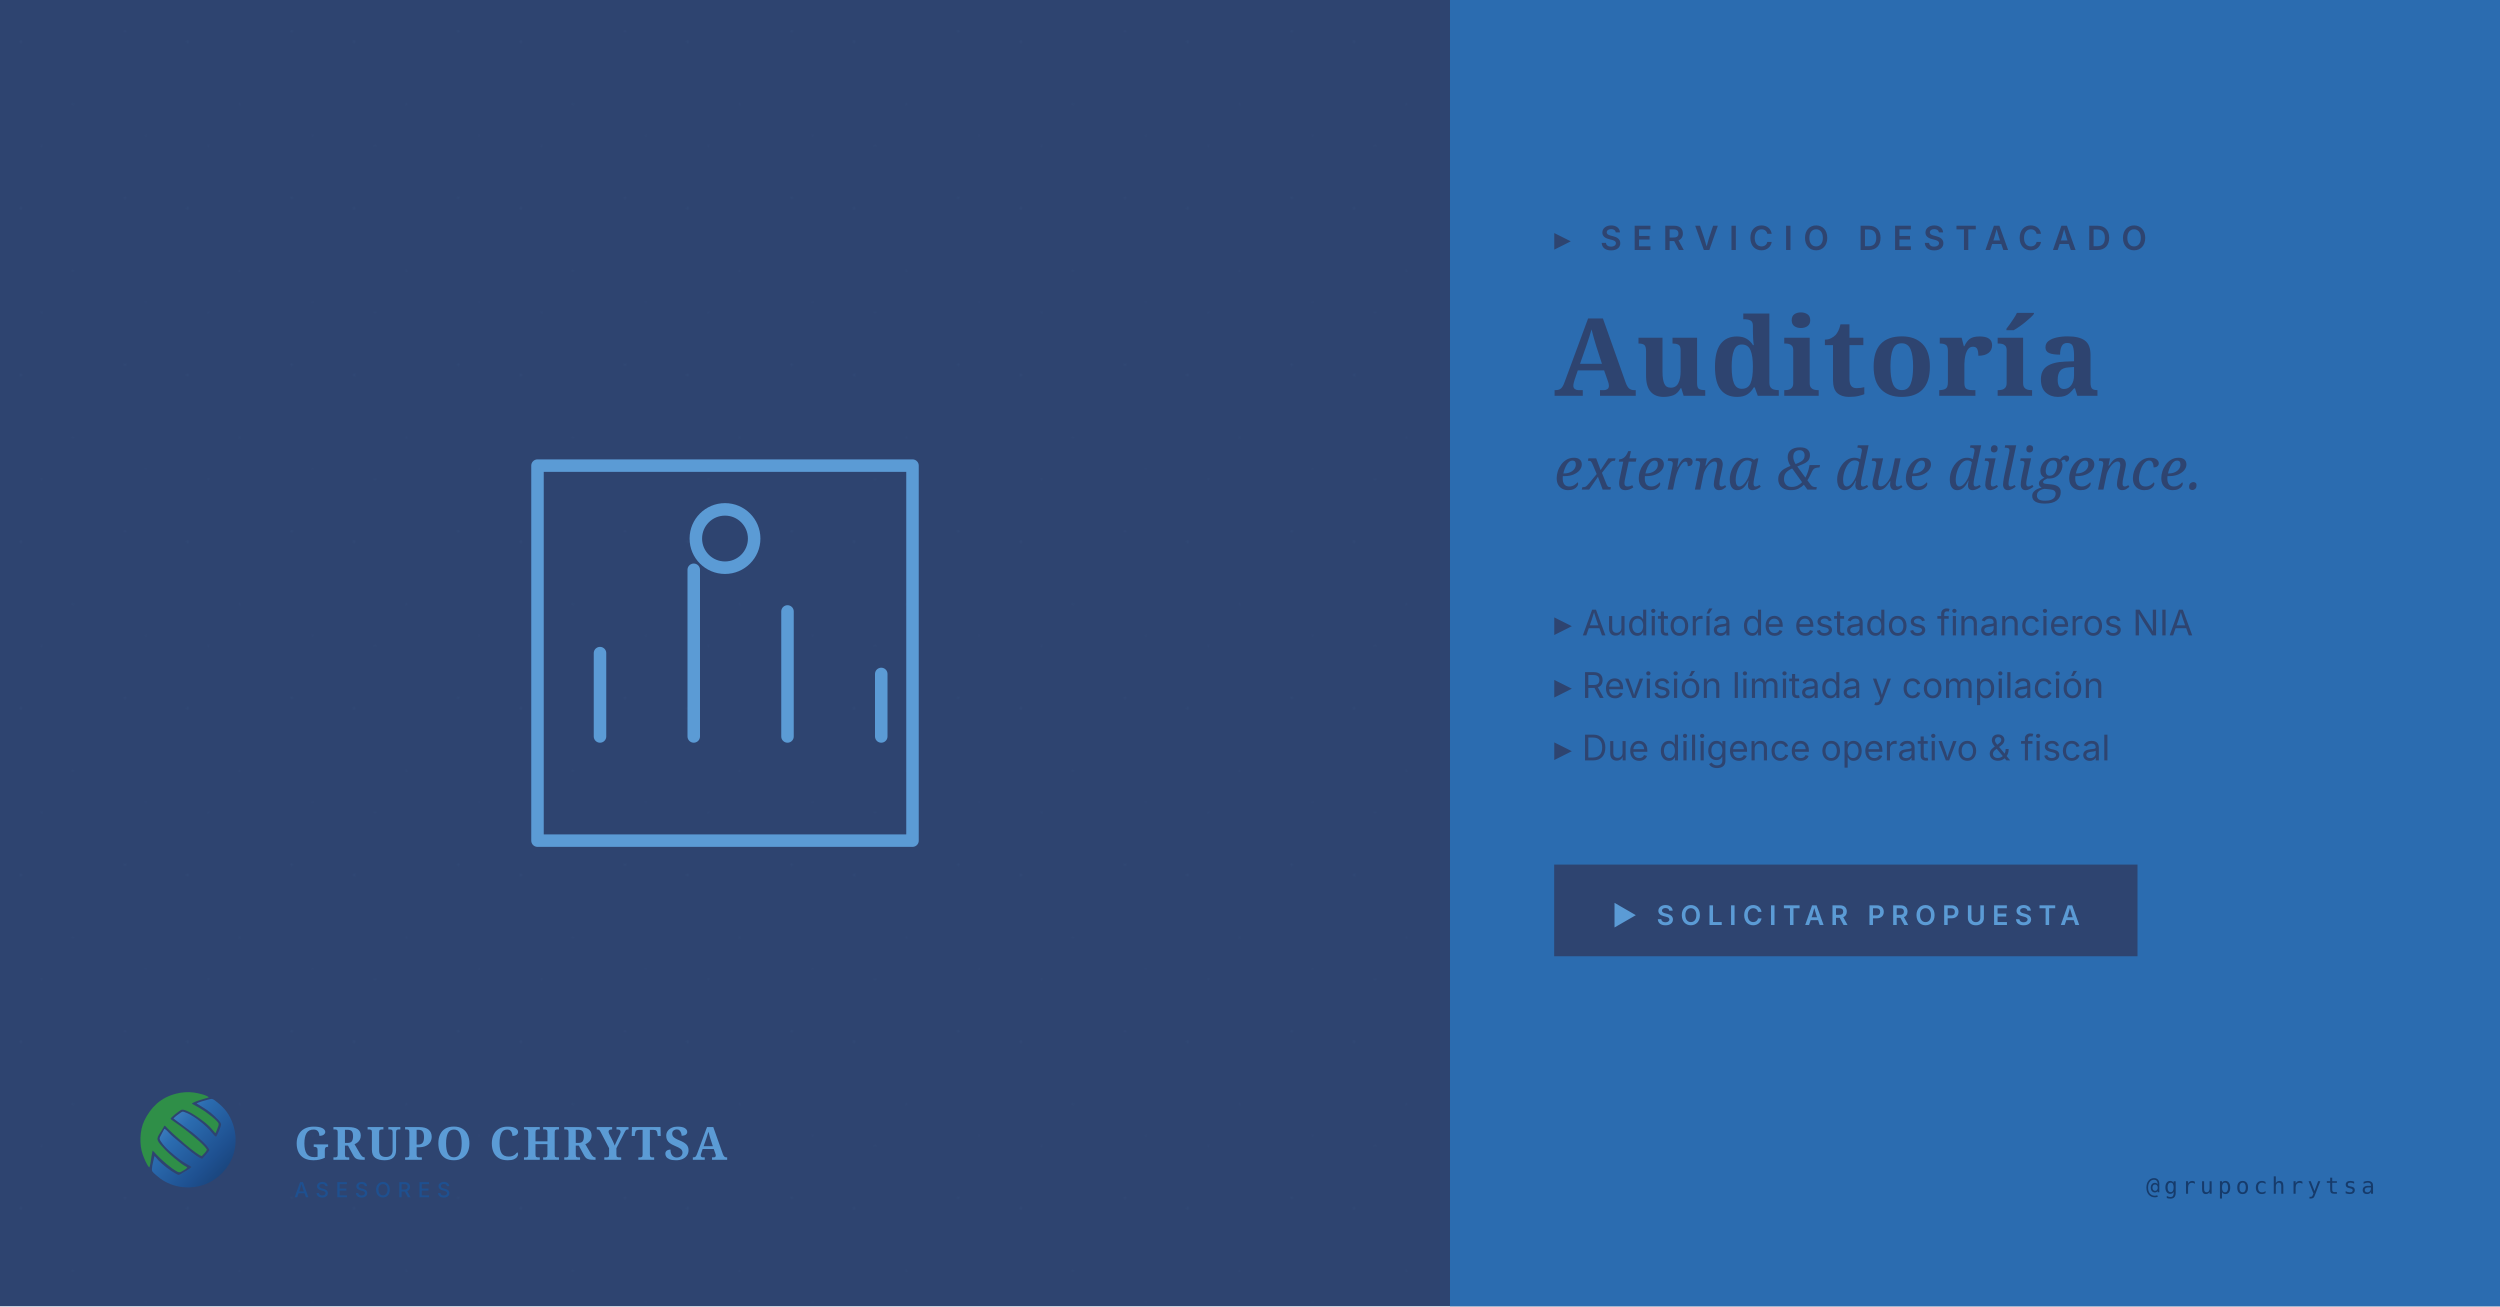
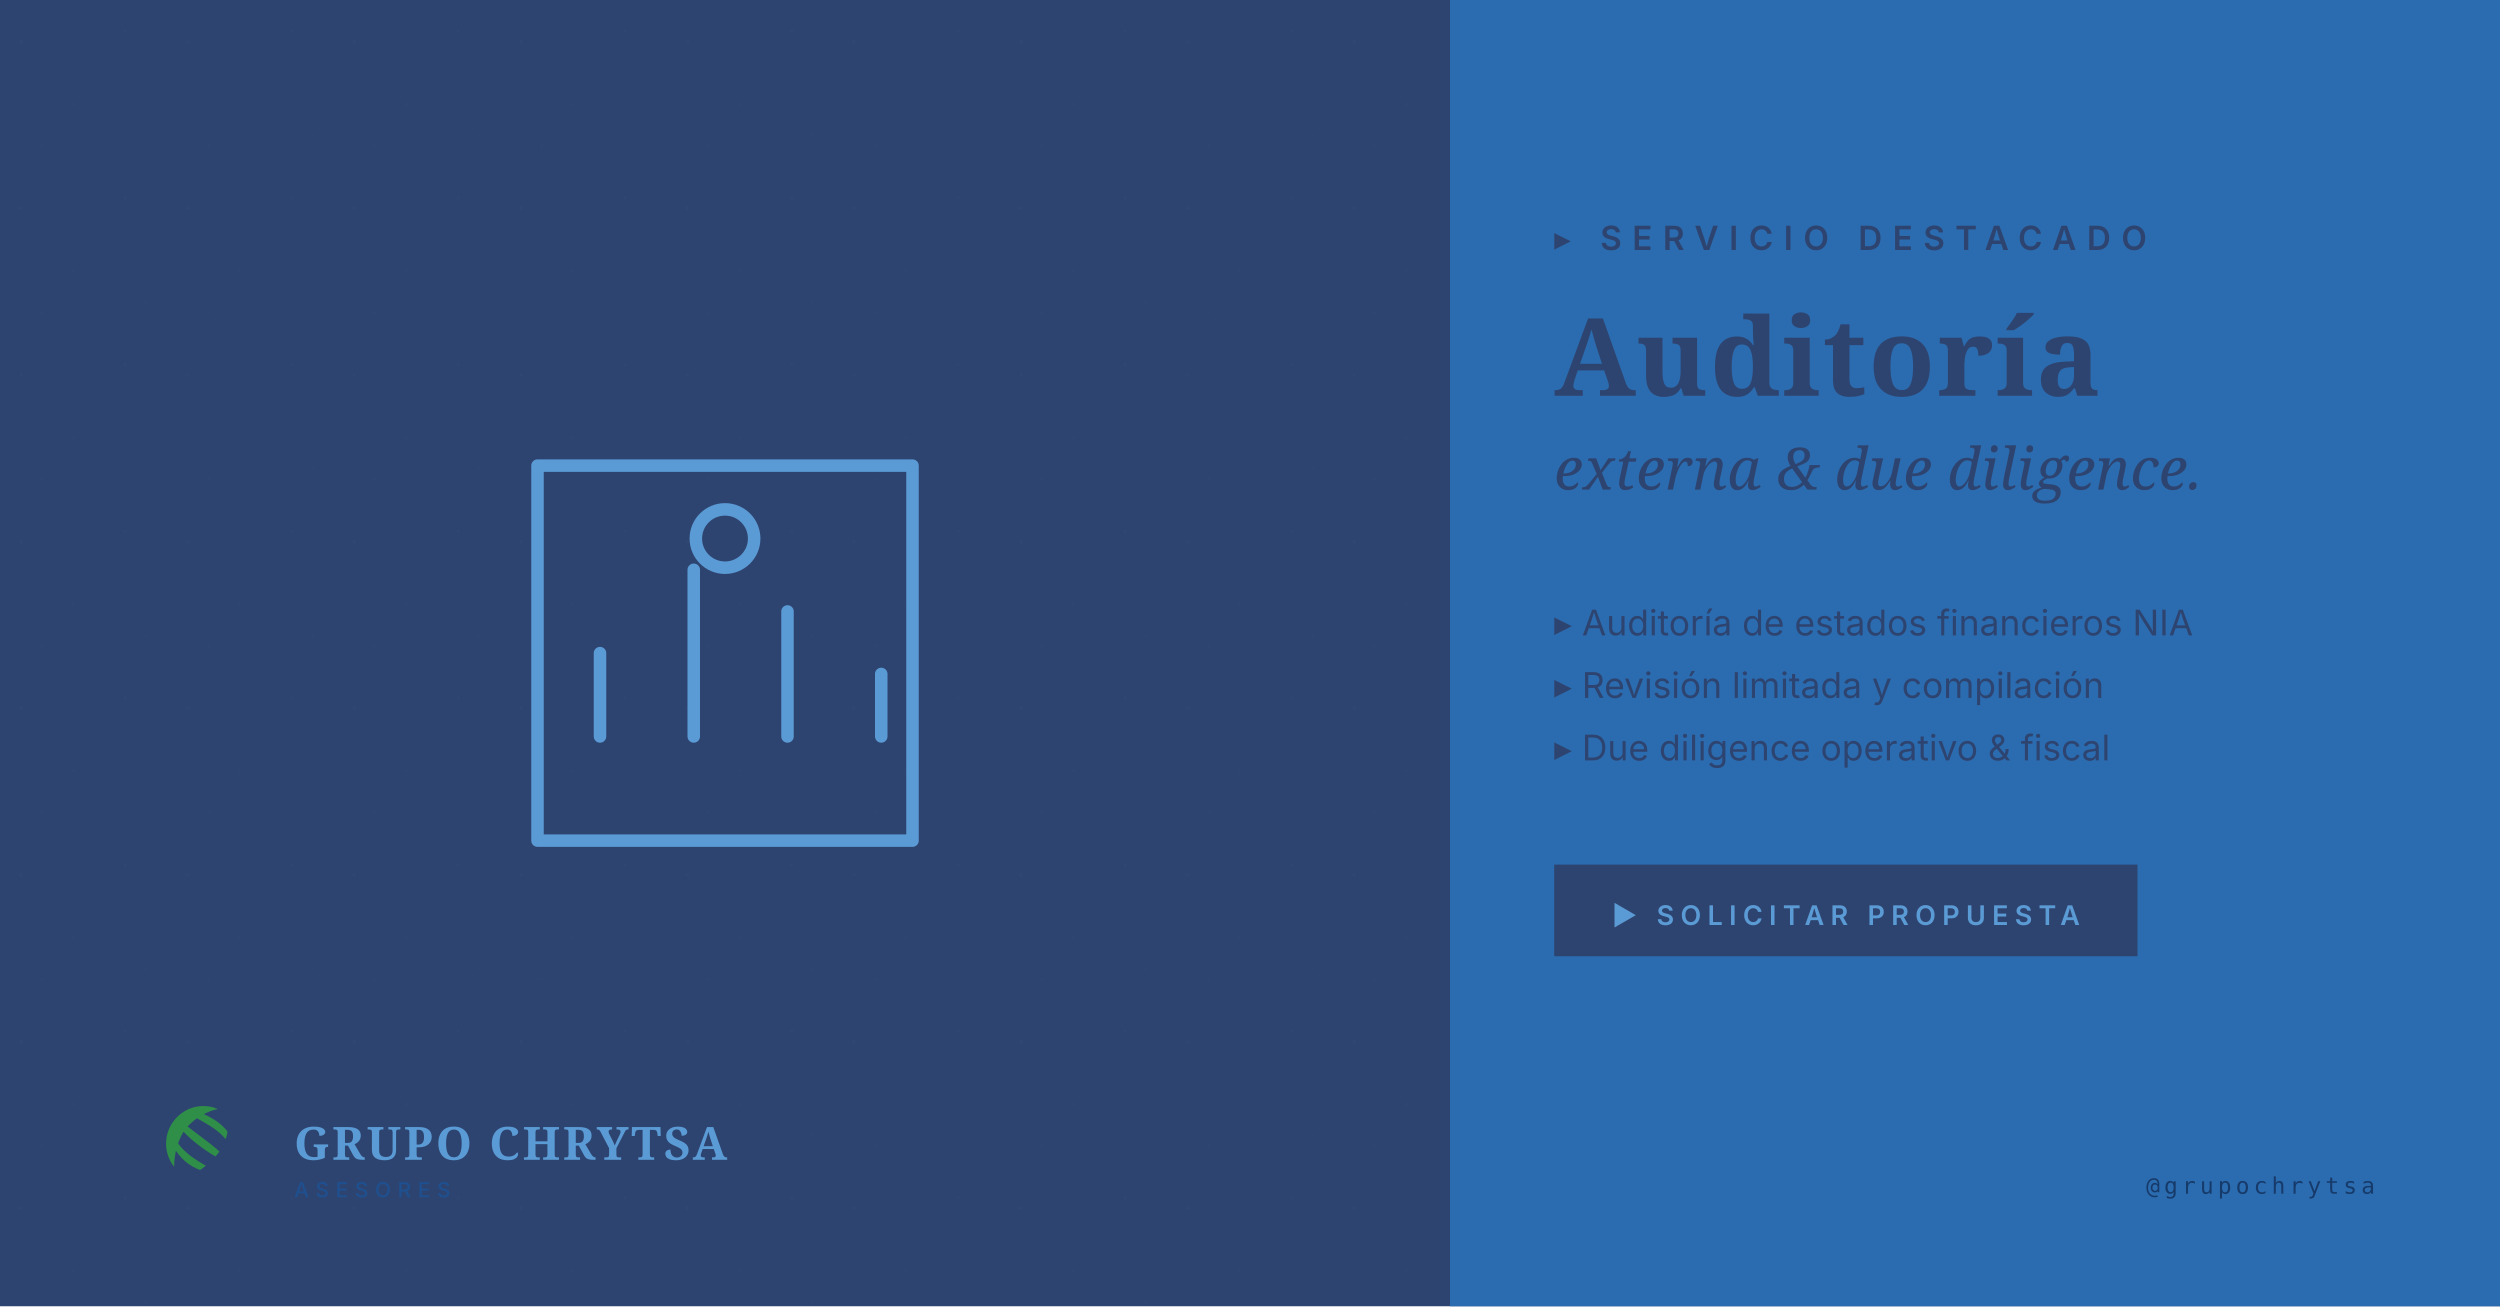
<svg xmlns="http://www.w3.org/2000/svg" viewBox="0 0 1200 627" width="1200" height="627" preserveAspectRatio="xMidYMid meet">
  <defs>
    <linearGradient id="g" x1="0" y1="0" x2="1" y2="1">
      <stop offset="0" stop-color="#5B9BD5" />
      <stop offset=".35" stop-color="#2B6CB0" />
      <stop offset=".7" stop-color="#1E5090" />
      <stop offset="1" stop-color="#163B6B" />
    </linearGradient>
    <linearGradient id="g2" x1="0" y1="0" x2="0" y2="1">
      <stop offset="0" stop-color="rgba(212,175,55,.18)" />
      <stop offset="1" stop-color="rgba(212,175,55,0)" />
    </linearGradient>
    <radialGradient id="vignette" cx="0.5" cy="0.4" r="0.8">
      <stop offset="0" stop-color="rgba(212,175,55,0)" />
      <stop offset="1" stop-color="rgba(0,0,0,.45)" />
    </radialGradient>
    <pattern id="grain" x="0" y="0" width="80" height="80" patternUnits="userSpaceOnUse">
      <circle cx="10" cy="20" r=".7" fill="#5B9BD5" opacity=".06" />
      <circle cx="35" cy="50" r=".5" fill="#5B9BD5" opacity=".05" />
      <circle cx="60" cy="15" r=".6" fill="#5B9BD5" opacity=".06" />
      <circle cx="70" cy="65" r=".4" fill="#5B9BD5" opacity=".04" />
      <circle cx="20" cy="70" r=".5" fill="#5B9BD5" opacity=".05" />
    </pattern>
    <clipPath id="crownClip">
      <circle cx="60" cy="50" r="36" />
    </clipPath>
    <clipPath id="sphereClip">
      <circle cx="50" cy="49" r="38" />
    </clipPath>
-     <symbol id="sphere" viewBox="0 0 100 100">
-       <g transform="translate(-51.675 4.276) scale(0.4851)">
-         <path d="M251.345 50.640 C253.822 53.458 255.769 56.325 255.673 58.179 C255.453 62.410 249.136 76.693 247.008 79.442 C246.148 79.575 245.165 79.037 244.059 77.820 C241.517 75.279 237.597 69.750 230.472 62.838 C221.170 53.814 204.110 40.495 191.200 36.283 C187.896 35.204 187.478 35.115 184.892 36.834 C181.568 39.044 173.416 45.078 171.540 47.576 L205.705 73.017 C211.892 78.204 232.880 95.329 235.051 103.399 C233.395 106.441 224.599 116.746 222.268 118.671 C213.944 117.692 180.143 87.258 171.311 80.142 C168.649 77.997 165.812 75.046 163.528 72.702 C162.012 71.148 157.916 66.462 155.452 65.792 C147.227 82.271 144.833 81.277 149.304 88.165 C156.833 99.764 172.085 112.243 183.093 120.388 C186.325 122.780 189.862 125.251 193.039 126.948 C195.108 128.054 196.031 128.843 198.236 130.018 C200.172 131.050 201.848 131.741 203.200 133.214 C201.710 135.827 188.789 143.109 186.083 144.596 C181.214 147.272 181.794 148.348 176.395 145.472 C165.723 139.785 152.808 129.681 144.774 121.273 C141.965 118.334 140.502 115.871 137.900 113.974 L134.232 130.500 C133.500 134.733 133.073 138.721 134.093 140.832 C135.250 143.228 145.444 151.732 148.396 153.825 C158.763 161.180 172.261 167.279 187.965 168.846 C222.931 172.337 248.100 156.454 263.865 136.746 C282.999 112.828 286.099 79.914 274.694 52.270 C267.560 34.977 257.387 24.998 243.958 15.098 C239.806 12.036 238.274 12.801 232.690 14.226 C227.686 15.504 215.829 18.821 212.423 20.933 C213.314 21.896 228.857 30.521 237.310 37.373 C241.291 40.598 248.216 47.081 251.345 50.640" fill="url(#g)" />
-         <path d="M134.727 104.159 C135.478 104.595 140.356 110.028 141.472 111.255 C149.894 120.515 167.974 136.296 178.853 141.792 C182.826 143.798 184.690 141.991 188.291 139.856 C190.694 138.431 194.506 136.723 196.025 133.848 L192.819 132.091 C183.785 127.506 163.458 109.601 156.894 102.798 C154.187 99.991 151.006 96.540 148.452 93.462 C138.203 81.114 144.690 80.287 155.617 60.260 C157.598 60.980 158.287 62.130 159.774 63.768 C168.926 73.852 214.420 113.490 221.635 113.948 C223.963 111.812 229.753 105.476 230.677 102.765 C227.398 95.448 206.525 78.781 199.850 73.186 C194.554 68.748 189.064 64.908 183.698 60.770 C180.683 58.445 167.682 50.049 166.321 48.210 C167.976 44.622 181.039 34.708 185.039 32.480 C192.643 28.245 223.149 51.107 228.662 55.805 C233.870 60.245 237.309 63.600 241.612 68.833 C245.038 72.998 244.604 72.615 246.050 73.256 C247.440 69.256 249.378 65.758 250.836 60.898 C251.844 57.539 251.337 56.029 250.239 54.693 C243.468 46.453 234.910 40.927 226.416 34.491 C215.552 27.513 214.921 27.453 204.151 21.567 C205.465 17.913 231.031 11.264 233.945 10.448 C231.373 6.165 213.209 2.457 207.740 1.716 C196.301 0.168 186.004 1.259 176.140 3.755 C148.825 10.667 131.518 27.636 119.889 51.735 C111.770 68.560 111.178 94.019 117.106 110.846 C119.173 116.712 125.110 131.777 129.018 133.970 C129.499 133.181 130.232 129.482 130.506 128.367 C130.897 126.103 131.307 123.775 131.594 121.703 C132.463 115.416 133.548 110.244 134.727 104.159" fill="#2F8F48" />
-       </g>
+     <symbol id="sphere" viewBox="0 0 2376 1760">
+       <path d="M0,0 L6,0 L22,8 L49,23 L79,43 L96,55 L109,65 L119,73 L130,82 L144,94 L156,105 L163,112 L171,119 L180,128 L187,136 L201,151 L210,162 L224,179 L237,197 L247,211 L258,228 L270,248 L279,264 L293,291 L305,317 L316,345 L328,381 L337,413 L345,449 L351,486 L355,523 L356,538 L356,598 L354,627 L350,659 L344,693 L336,726 L326,761 L317,787 L306,813 L291,846 L279,869 L263,896 L249,918 L236,936 L224,952 L216,962 L207,973 L198,983 L191,991 L179,1004 L154,1029 L146,1036 L134,1047 L123,1056 L107,1069 L88,1083 L55,1105 L35,1117 L10,1131 L-14,1143 L-47,1157 L-71,1166 L-98,1175 L-136,1185 L-169,1192 L-202,1197 L-231,1200 L-246,1201 L-309,1201 L-346,1198 L-383,1193 L-423,1185 L-464,1174 L-499,1162 L-528,1150 L-552,1139 L-578,1126 L-602,1112 L-622,1100 L-642,1086 L-661,1072 L-677,1059 L-688,1050 L-702,1038 L-719,1022 L-739,1002 L-746,994 L-748,991 L-749,986 L-749,893 L-745,845 L-740,803 L-733,760 L-732,757 L-729,758 L-719,771 L-705,788 L-694,801 L-685,811 L-676,821 L-662,836 L-635,863 L-627,870 L-613,883 L-602,892 L-589,903 L-572,916 L-552,931 L-535,943 L-517,955 L-496,968 L-471,982 L-448,994 L-429,1004 L-403,1016 L-365,1032 L-334,1044 L-330,1042 L-311,1029 L-295,1017 L-277,1004 L-259,990 L-243,977 L-227,964 L-212,951 L-202,942 L-194,935 L-198,932 L-221,920 L-251,904 L-268,894 L-290,882 L-313,868 L-332,856 L-354,842 L-374,829 L-399,813 L-419,799 L-435,788 L-452,776 L-471,762 L-492,746 L-506,735 L-517,726 L-528,717 L-541,706 L-551,697 L-562,688 L-570,680 L-578,673 L-592,659 L-600,652 L-608,644 L-615,636 L-627,624 L-634,616 L-647,601 L-656,590 L-667,576 L-680,558 L-677,548 L-665,517 L-651,485 L-634,449 L-617,417 L-613,411 L-609,413 L-565,457 L-557,464 L-546,475 L-538,482 L-523,496 L-515,503 L-504,513 L-493,522 L-482,532 L-471,541 L-457,553 L-443,564 L-426,578 L-413,588 L-399,599 L-386,609 L-368,623 L-347,639 L-333,649 L-315,662 L-297,675 L-281,686 L-261,700 L-240,714 L-216,730 L-199,741 L-174,757 L-155,769 L-126,786 L-100,801 L-71,818 L-64,812 L-54,801 L-45,790 L-35,779 L-26,768 L-14,753 L1,733 L14,715 L25,699 L19,692 L9,682 L1,675 L-9,665 L-17,658 L-29,647 L-37,640 L-47,631 L-58,622 L-69,612 L-80,603 L-93,592 L-107,581 L-119,571 L-133,560 L-151,546 L-169,532 L-187,518 L-201,507 L-218,494 L-239,478 L-251,469 L-272,453 L-293,437 L-305,428 L-318,418 L-335,405 L-356,389 L-377,373 L-389,364 L-406,351 L-427,335 L-444,322 L-462,308 L-478,296 L-496,282 L-507,273 L-503,267 L-492,256 L-484,249 L-475,240 L-467,233 L-455,222 L-444,213 L-429,200 L-419,192 L-404,180 L-390,170 L-384,172 L-355,188 L-332,201 L-307,215 L-283,229 L-257,244 L-229,261 L-209,273 L-190,285 L-165,301 L-125,328 L-107,341 L-93,351 L-72,367 L-55,380 L-41,392 L-30,401 L-19,411 L-11,418 L1,429 L13,441 L21,448 L33,461 L43,471 L50,479 L63,494 L77,511 L88,525 L102,544 L104,545 L105,540 L117,511 L128,480 L139,443 L146,413 L151,387 L155,359 L154,353 L142,337 L129,321 L121,311 L109,297 L94,281 L58,245 L50,238 L39,228 L31,221 L18,210 L4,199 L-11,187 L-29,174 L-47,161 L-82,138 L-103,125 L-125,112 L-146,100 L-170,87 L-197,73 L-208,67 L-208,64 L-180,52 L-143,38 L-108,26 L-80,18 L-36,7 Z " fill="#2E4470" transform="translate(1612,311)" />
+       <path d="M0,0 L65,0 L102,3 L144,9 L172,15 L206,24 L242,36 L267,46 L274,49 L274,51 L245,57 L203,69 L166,81 L131,94 L90,112 L61,125 L42,135 L40,135 L40,137 L49,140 L90,160 L124,177 L146,189 L173,204 L193,216 L213,228 L246,250 L266,264 L285,278 L302,291 L319,305 L334,318 L346,329 L361,343 L399,381 L406,389 L418,403 L428,414 L439,428 L441,431 L440,443 L433,481 L425,513 L411,557 L409,559 L398,547 L389,536 L378,524 L371,516 L330,475 L322,468 L308,455 L297,446 L283,434 L273,426 L255,412 L236,398 L217,384 L194,368 L182,360 L159,345 L137,331 L116,318 L88,301 L66,288 L38,272 L9,255 L-19,239 L-46,224 L-73,209 L-78,208 L-95,220 L-113,234 L-126,244 L-137,253 L-151,265 L-161,274 L-169,281 L-181,292 L-193,303 L-235,345 L-235,347 L-216,361 L-202,372 L-181,388 L-162,402 L-147,414 L-131,426 L-118,436 L-100,450 L-81,464 L-63,478 L-44,492 L-26,506 L-10,518 L3,528 L21,542 L40,556 L53,566 L74,582 L93,596 L111,610 L126,622 L142,634 L155,645 L171,657 L184,668 L198,679 L215,693 L228,704 L239,713 L250,723 L261,732 L274,744 L282,751 L294,762 L303,769 L302,774 L290,791 L280,804 L272,814 L260,828 L252,838 L240,852 L236,853 L212,839 L188,825 L162,809 L143,797 L111,776 L67,747 L49,734 L32,722 L14,709 L0,699 L-19,685 L-36,672 L-52,660 L-66,649 L-81,637 L-95,626 L-111,613 L-121,605 L-134,594 L-147,583 L-161,571 L-172,561 L-183,552 L-190,545 L-198,538 L-205,531 L-213,524 L-229,509 L-246,493 L-282,457 L-289,449 L-297,441 L-302,435 L-306,440 L-318,459 L-331,482 L-346,510 L-363,546 L-380,586 L-395,625 L-397,632 L-386,648 L-376,661 L-367,672 L-358,683 L-346,697 L-339,705 L-328,717 L-319,727 L-291,755 L-283,762 L-267,777 L-257,786 L-247,795 L-236,804 L-226,813 L-212,824 L-196,837 L-177,851 L-157,866 L-141,877 L-124,889 L-85,915 L-67,927 L-48,939 L-24,954 L4,971 L30,986 L57,1001 L72,1009 L70,1013 L56,1025 L42,1036 L27,1048 L9,1061 L-10,1075 L-22,1083 L-32,1080 L-54,1072 L-90,1056 L-123,1040 L-149,1026 L-176,1010 L-195,998 L-214,985 L-232,972 L-250,958 L-261,949 L-274,938 L-288,926 L-301,914 L-342,873 L-349,865 L-360,853 L-367,845 L-378,832 L-389,818 L-400,804 L-411,790 L-422,775 L-433,759 L-435,765 L-444,813 L-451,856 L-457,902 L-460,933 L-462,972 L-463,1026 L-469,1021 L-482,1004 L-495,986 L-507,967 L-516,952 L-526,934 L-540,907 L-551,883 L-565,847 L-576,814 L-585,778 L-592,742 L-597,708 L-600,670 L-600,609 L-598,579 L-594,545 L-587,505 L-579,471 L-568,435 L-555,400 L-543,372 L-529,343 L-517,321 L-501,295 L-493,283 L-482,267 L-470,251 L-459,237 L-448,224 L-439,213 L-431,205 L-424,197 L-396,169 L-388,162 L-378,153 L-367,144 L-350,130 L-331,116 L-301,96 L-276,81 L-258,71 L-241,62 L-205,46 L-180,36 L-146,25 L-112,16 L-78,9 L-46,4 L-16,1 Z " fill="#2F8F48" transform="translate(1298,241)" />
    </symbol>
-     <symbol id="crown" viewBox="0 0 120 100">
-       <g transform="translate(-41.675 5.276) scale(0.4851)">
-         <path d="M251.345 50.640 C253.822 53.458 255.769 56.325 255.673 58.179 C255.453 62.410 249.136 76.693 247.008 79.442 C246.148 79.575 245.165 79.037 244.059 77.820 C241.517 75.279 237.597 69.750 230.472 62.838 C221.170 53.814 204.110 40.495 191.200 36.283 C187.896 35.204 187.478 35.115 184.892 36.834 C181.568 39.044 173.416 45.078 171.540 47.576 L205.705 73.017 C211.892 78.204 232.880 95.329 235.051 103.399 C233.395 106.441 224.599 116.746 222.268 118.671 C213.944 117.692 180.143 87.258 171.311 80.142 C168.649 77.997 165.812 75.046 163.528 72.702 C162.012 71.148 157.916 66.462 155.452 65.792 C147.227 82.271 144.833 81.277 149.304 88.165 C156.833 99.764 172.085 112.243 183.093 120.388 C186.325 122.780 189.862 125.251 193.039 126.948 C195.108 128.054 196.031 128.843 198.236 130.018 C200.172 131.050 201.848 131.741 203.200 133.214 C201.710 135.827 188.789 143.109 186.083 144.596 C181.214 147.272 181.794 148.348 176.395 145.472 C165.723 139.785 152.808 129.681 144.774 121.273 C141.965 118.334 140.502 115.871 137.900 113.974 L134.232 130.500 C133.500 134.733 133.073 138.721 134.093 140.832 C135.250 143.228 145.444 151.732 148.396 153.825 C158.763 161.180 172.261 167.279 187.965 168.846 C222.931 172.337 248.100 156.454 263.865 136.746 C282.999 112.828 286.099 79.914 274.694 52.270 C267.560 34.977 257.387 24.998 243.958 15.098 C239.806 12.036 238.274 12.801 232.690 14.226 C227.686 15.504 215.829 18.821 212.423 20.933 C213.314 21.896 228.857 30.521 237.310 37.373 C241.291 40.598 248.216 47.081 251.345 50.640" fill="url(#g)" />
-         <path d="M134.727 104.159 C135.478 104.595 140.356 110.028 141.472 111.255 C149.894 120.515 167.974 136.296 178.853 141.792 C182.826 143.798 184.690 141.991 188.291 139.856 C190.694 138.431 194.506 136.723 196.025 133.848 L192.819 132.091 C183.785 127.506 163.458 109.601 156.894 102.798 C154.187 99.991 151.006 96.540 148.452 93.462 C138.203 81.114 144.690 80.287 155.617 60.260 C157.598 60.980 158.287 62.130 159.774 63.768 C168.926 73.852 214.420 113.490 221.635 113.948 C223.963 111.812 229.753 105.476 230.677 102.765 C227.398 95.448 206.525 78.781 199.850 73.186 C194.554 68.748 189.064 64.908 183.698 60.770 C180.683 58.445 167.682 50.049 166.321 48.210 C167.976 44.622 181.039 34.708 185.039 32.480 C192.643 28.245 223.149 51.107 228.662 55.805 C233.870 60.245 237.309 63.600 241.612 68.833 C245.038 72.998 244.604 72.615 246.050 73.256 C247.440 69.256 249.378 65.758 250.836 60.898 C251.844 57.539 251.337 56.029 250.239 54.693 C243.468 46.453 234.910 40.927 226.416 34.491 C215.552 27.513 214.921 27.453 204.151 21.567 C205.465 17.913 231.031 11.264 233.945 10.448 C231.373 6.165 213.209 2.457 207.740 1.716 C196.301 0.168 186.004 1.259 176.140 3.755 C148.825 10.667 131.518 27.636 119.889 51.735 C111.770 68.560 111.178 94.019 117.106 110.846 C119.173 116.712 125.110 131.777 129.018 133.970 C129.499 133.181 130.232 129.482 130.506 128.367 C130.897 126.103 131.307 123.775 131.594 121.703 C132.463 115.416 133.548 110.244 134.727 104.159" fill="#2F8F48" />
-       </g>
+     <symbol id="crown" viewBox="0 0 2376 1760">
+       <path d="M0,0 L6,0 L22,8 L49,23 L79,43 L96,55 L109,65 L119,73 L130,82 L144,94 L156,105 L163,112 L171,119 L180,128 L187,136 L201,151 L210,162 L224,179 L237,197 L247,211 L258,228 L270,248 L279,264 L293,291 L305,317 L316,345 L328,381 L337,413 L345,449 L351,486 L355,523 L356,538 L356,598 L354,627 L350,659 L344,693 L336,726 L326,761 L317,787 L306,813 L291,846 L279,869 L263,896 L249,918 L236,936 L224,952 L216,962 L207,973 L198,983 L191,991 L179,1004 L154,1029 L146,1036 L134,1047 L123,1056 L107,1069 L88,1083 L55,1105 L35,1117 L10,1131 L-14,1143 L-47,1157 L-71,1166 L-98,1175 L-136,1185 L-169,1192 L-202,1197 L-231,1200 L-246,1201 L-309,1201 L-346,1198 L-383,1193 L-423,1185 L-464,1174 L-499,1162 L-528,1150 L-552,1139 L-578,1126 L-602,1112 L-622,1100 L-642,1086 L-661,1072 L-677,1059 L-688,1050 L-702,1038 L-719,1022 L-739,1002 L-746,994 L-748,991 L-749,986 L-749,893 L-745,845 L-740,803 L-733,760 L-732,757 L-729,758 L-719,771 L-705,788 L-694,801 L-685,811 L-676,821 L-662,836 L-635,863 L-627,870 L-613,883 L-602,892 L-589,903 L-572,916 L-552,931 L-535,943 L-517,955 L-496,968 L-471,982 L-448,994 L-429,1004 L-403,1016 L-365,1032 L-334,1044 L-330,1042 L-311,1029 L-295,1017 L-277,1004 L-259,990 L-243,977 L-227,964 L-212,951 L-202,942 L-194,935 L-198,932 L-221,920 L-251,904 L-268,894 L-290,882 L-313,868 L-332,856 L-354,842 L-374,829 L-399,813 L-419,799 L-435,788 L-452,776 L-471,762 L-492,746 L-506,735 L-517,726 L-528,717 L-541,706 L-551,697 L-562,688 L-570,680 L-578,673 L-592,659 L-600,652 L-608,644 L-615,636 L-627,624 L-634,616 L-647,601 L-656,590 L-667,576 L-680,558 L-677,548 L-665,517 L-651,485 L-634,449 L-617,417 L-613,411 L-609,413 L-565,457 L-557,464 L-546,475 L-538,482 L-523,496 L-515,503 L-504,513 L-493,522 L-482,532 L-471,541 L-457,553 L-443,564 L-426,578 L-413,588 L-399,599 L-386,609 L-368,623 L-347,639 L-333,649 L-315,662 L-297,675 L-281,686 L-261,700 L-240,714 L-216,730 L-199,741 L-174,757 L-155,769 L-126,786 L-100,801 L-71,818 L-64,812 L-54,801 L-45,790 L-35,779 L-26,768 L-14,753 L1,733 L14,715 L25,699 L19,692 L9,682 L1,675 L-9,665 L-17,658 L-29,647 L-37,640 L-47,631 L-58,622 L-69,612 L-80,603 L-93,592 L-107,581 L-119,571 L-133,560 L-151,546 L-169,532 L-187,518 L-201,507 L-218,494 L-239,478 L-251,469 L-272,453 L-293,437 L-305,428 L-318,418 L-335,405 L-356,389 L-377,373 L-389,364 L-406,351 L-427,335 L-444,322 L-462,308 L-478,296 L-496,282 L-507,273 L-503,267 L-492,256 L-484,249 L-475,240 L-467,233 L-455,222 L-444,213 L-429,200 L-419,192 L-404,180 L-390,170 L-384,172 L-355,188 L-332,201 L-307,215 L-283,229 L-257,244 L-229,261 L-209,273 L-190,285 L-165,301 L-125,328 L-107,341 L-93,351 L-72,367 L-55,380 L-41,392 L-30,401 L-19,411 L-11,418 L1,429 L13,441 L21,448 L33,461 L43,471 L50,479 L63,494 L77,511 L88,525 L102,544 L104,545 L105,540 L117,511 L128,480 L139,443 L146,413 L151,387 L155,359 L154,353 L142,337 L129,321 L121,311 L109,297 L94,281 L58,245 L50,238 L39,228 L31,221 L18,210 L4,199 L-11,187 L-29,174 L-47,161 L-82,138 L-103,125 L-125,112 L-146,100 L-170,87 L-197,73 L-208,67 L-208,64 L-180,52 L-143,38 L-108,26 L-80,18 L-36,7 Z " fill="#2E4470" transform="translate(1612,311)" />
+       <path d="M0,0 L65,0 L102,3 L144,9 L172,15 L206,24 L242,36 L267,46 L274,49 L274,51 L245,57 L203,69 L166,81 L131,94 L90,112 L61,125 L42,135 L40,135 L40,137 L49,140 L90,160 L124,177 L146,189 L173,204 L193,216 L213,228 L246,250 L266,264 L285,278 L302,291 L319,305 L334,318 L346,329 L361,343 L399,381 L406,389 L418,403 L428,414 L439,428 L441,431 L440,443 L433,481 L425,513 L411,557 L409,559 L398,547 L389,536 L378,524 L371,516 L330,475 L322,468 L308,455 L297,446 L283,434 L273,426 L255,412 L236,398 L217,384 L194,368 L182,360 L159,345 L137,331 L116,318 L88,301 L66,288 L38,272 L9,255 L-19,239 L-46,224 L-73,209 L-78,208 L-95,220 L-113,234 L-126,244 L-137,253 L-151,265 L-161,274 L-169,281 L-181,292 L-193,303 L-235,345 L-235,347 L-216,361 L-202,372 L-181,388 L-162,402 L-147,414 L-131,426 L-118,436 L-100,450 L-81,464 L-63,478 L-44,492 L-26,506 L-10,518 L3,528 L21,542 L40,556 L53,566 L74,582 L93,596 L111,610 L126,622 L142,634 L155,645 L171,657 L184,668 L198,679 L215,693 L228,704 L239,713 L250,723 L261,732 L274,744 L282,751 L294,762 L303,769 L302,774 L290,791 L280,804 L272,814 L260,828 L252,838 L240,852 L236,853 L212,839 L188,825 L162,809 L143,797 L111,776 L67,747 L49,734 L32,722 L14,709 L0,699 L-19,685 L-36,672 L-52,660 L-66,649 L-81,637 L-95,626 L-111,613 L-121,605 L-134,594 L-147,583 L-161,571 L-172,561 L-183,552 L-190,545 L-198,538 L-205,531 L-213,524 L-229,509 L-246,493 L-282,457 L-289,449 L-297,441 L-302,435 L-306,440 L-318,459 L-331,482 L-346,510 L-363,546 L-380,586 L-395,625 L-397,632 L-386,648 L-376,661 L-367,672 L-358,683 L-346,697 L-339,705 L-328,717 L-319,727 L-291,755 L-283,762 L-267,777 L-257,786 L-247,795 L-236,804 L-226,813 L-212,824 L-196,837 L-177,851 L-157,866 L-141,877 L-124,889 L-85,915 L-67,927 L-48,939 L-24,954 L4,971 L30,986 L57,1001 L72,1009 L70,1013 L56,1025 L42,1036 L27,1048 L9,1061 L-10,1075 L-22,1083 L-32,1080 L-54,1072 L-90,1056 L-123,1040 L-149,1026 L-176,1010 L-195,998 L-214,985 L-232,972 L-250,958 L-261,949 L-274,938 L-288,926 L-301,914 L-342,873 L-349,865 L-360,853 L-367,845 L-378,832 L-389,818 L-400,804 L-411,790 L-422,775 L-433,759 L-435,765 L-444,813 L-451,856 L-457,902 L-460,933 L-462,972 L-463,1026 L-469,1021 L-482,1004 L-495,986 L-507,967 L-516,952 L-526,934 L-540,907 L-551,883 L-565,847 L-576,814 L-585,778 L-592,742 L-597,708 L-600,670 L-600,609 L-598,579 L-594,545 L-587,505 L-579,471 L-568,435 L-555,400 L-543,372 L-529,343 L-517,321 L-501,295 L-493,283 L-482,267 L-470,251 L-459,237 L-448,224 L-439,213 L-431,205 L-424,197 L-396,169 L-388,162 L-378,153 L-367,144 L-350,130 L-331,116 L-301,96 L-276,81 L-258,71 L-241,62 L-205,46 L-180,36 L-146,25 L-112,16 L-78,9 L-46,4 L-16,1 Z " fill="#2F8F48" transform="translate(1298,241)" />
    </symbol>
  </defs>
  <rect id="bg" width="1200" height="627" fill="#2E4470" />
  <rect width="1200" height="627" fill="url(#grain)" opacity=".5" />
  <rect x="696" y="0" width="504" height="627" fill="#2B6CB0" />
  <g id="icon" transform="translate(258,223.5)">
    <g fill="none" stroke="#5B9BD5" stroke-width="6" stroke-linecap="round" stroke-linejoin="round">
      <rect x="0" y="0" width="180" height="180" />
      <path d="M 30 130 L 30 90 M 75 130 L 75 50 M 120 130 L 120 70 M 165 130 L 165 100" />
      <circle cx="90" cy="35" r="14" />
    </g>
  </g>
  <g id="content" transform="translate(746,120)">
    <text font-family="Inter,Arial,sans-serif" font-weight="600" font-size="16" fill="#2E4470" letter-spacing="5">▸ SERVICIO DESTACADO</text>
    <text y="70" font-family="Cinzel,Georgia,serif" font-weight="600" font-size="52" fill="#2E4470" letter-spacing="1">Auditoría</text>
    <text y="115" font-family="Cinzel,Georgia,serif" font-weight="500" font-style="italic" font-size="28" fill="#2E4470">externa &amp; due diligence.</text>
    <g font-family="Inter,Arial,sans-serif" font-weight="400" font-size="17" fill="#2E4470">
      <text y="185">▸ Auditoría de estados financieros NIA</text>
      <text y="215">▸ Revisión limitada y compilación</text>
      <text y="245">▸ Due diligence operativo &amp; fiscal</text>
    </g>
    <g transform="translate(0,295)">
      <rect width="280" height="44" fill="#2E4470" />
      <text x="140" y="29" text-anchor="middle" font-family="Inter,Arial,sans-serif" font-weight="600" font-size="13" fill="#5B9BD5" letter-spacing="3">▶ SOLICITAR PROPUESTA</text>
    </g>
  </g>
  <g id="logo">
    <use href="#crown" x="60" y="521" width="67.2" height="56" />
    <text x="141.2" y="556.7" font-family="Cinzel,Georgia,serif" font-weight="600" font-size="22" fill="#5B9BD5" letter-spacing="1.32">GRUPO CHRYTSA</text>
    <text x="141.2" y="574.7" font-family="Inter,Arial,sans-serif" font-weight="500" font-size="10" fill="#1E5090" letter-spacing="3.2">ASESORES</text>
    <text x="1140" y="573" text-anchor="end" font-family="JetBrains Mono,monospace" font-size="11" fill="#163B6B" letter-spacing="1.98">@grupochrytsa</text>
  </g>
</svg>
